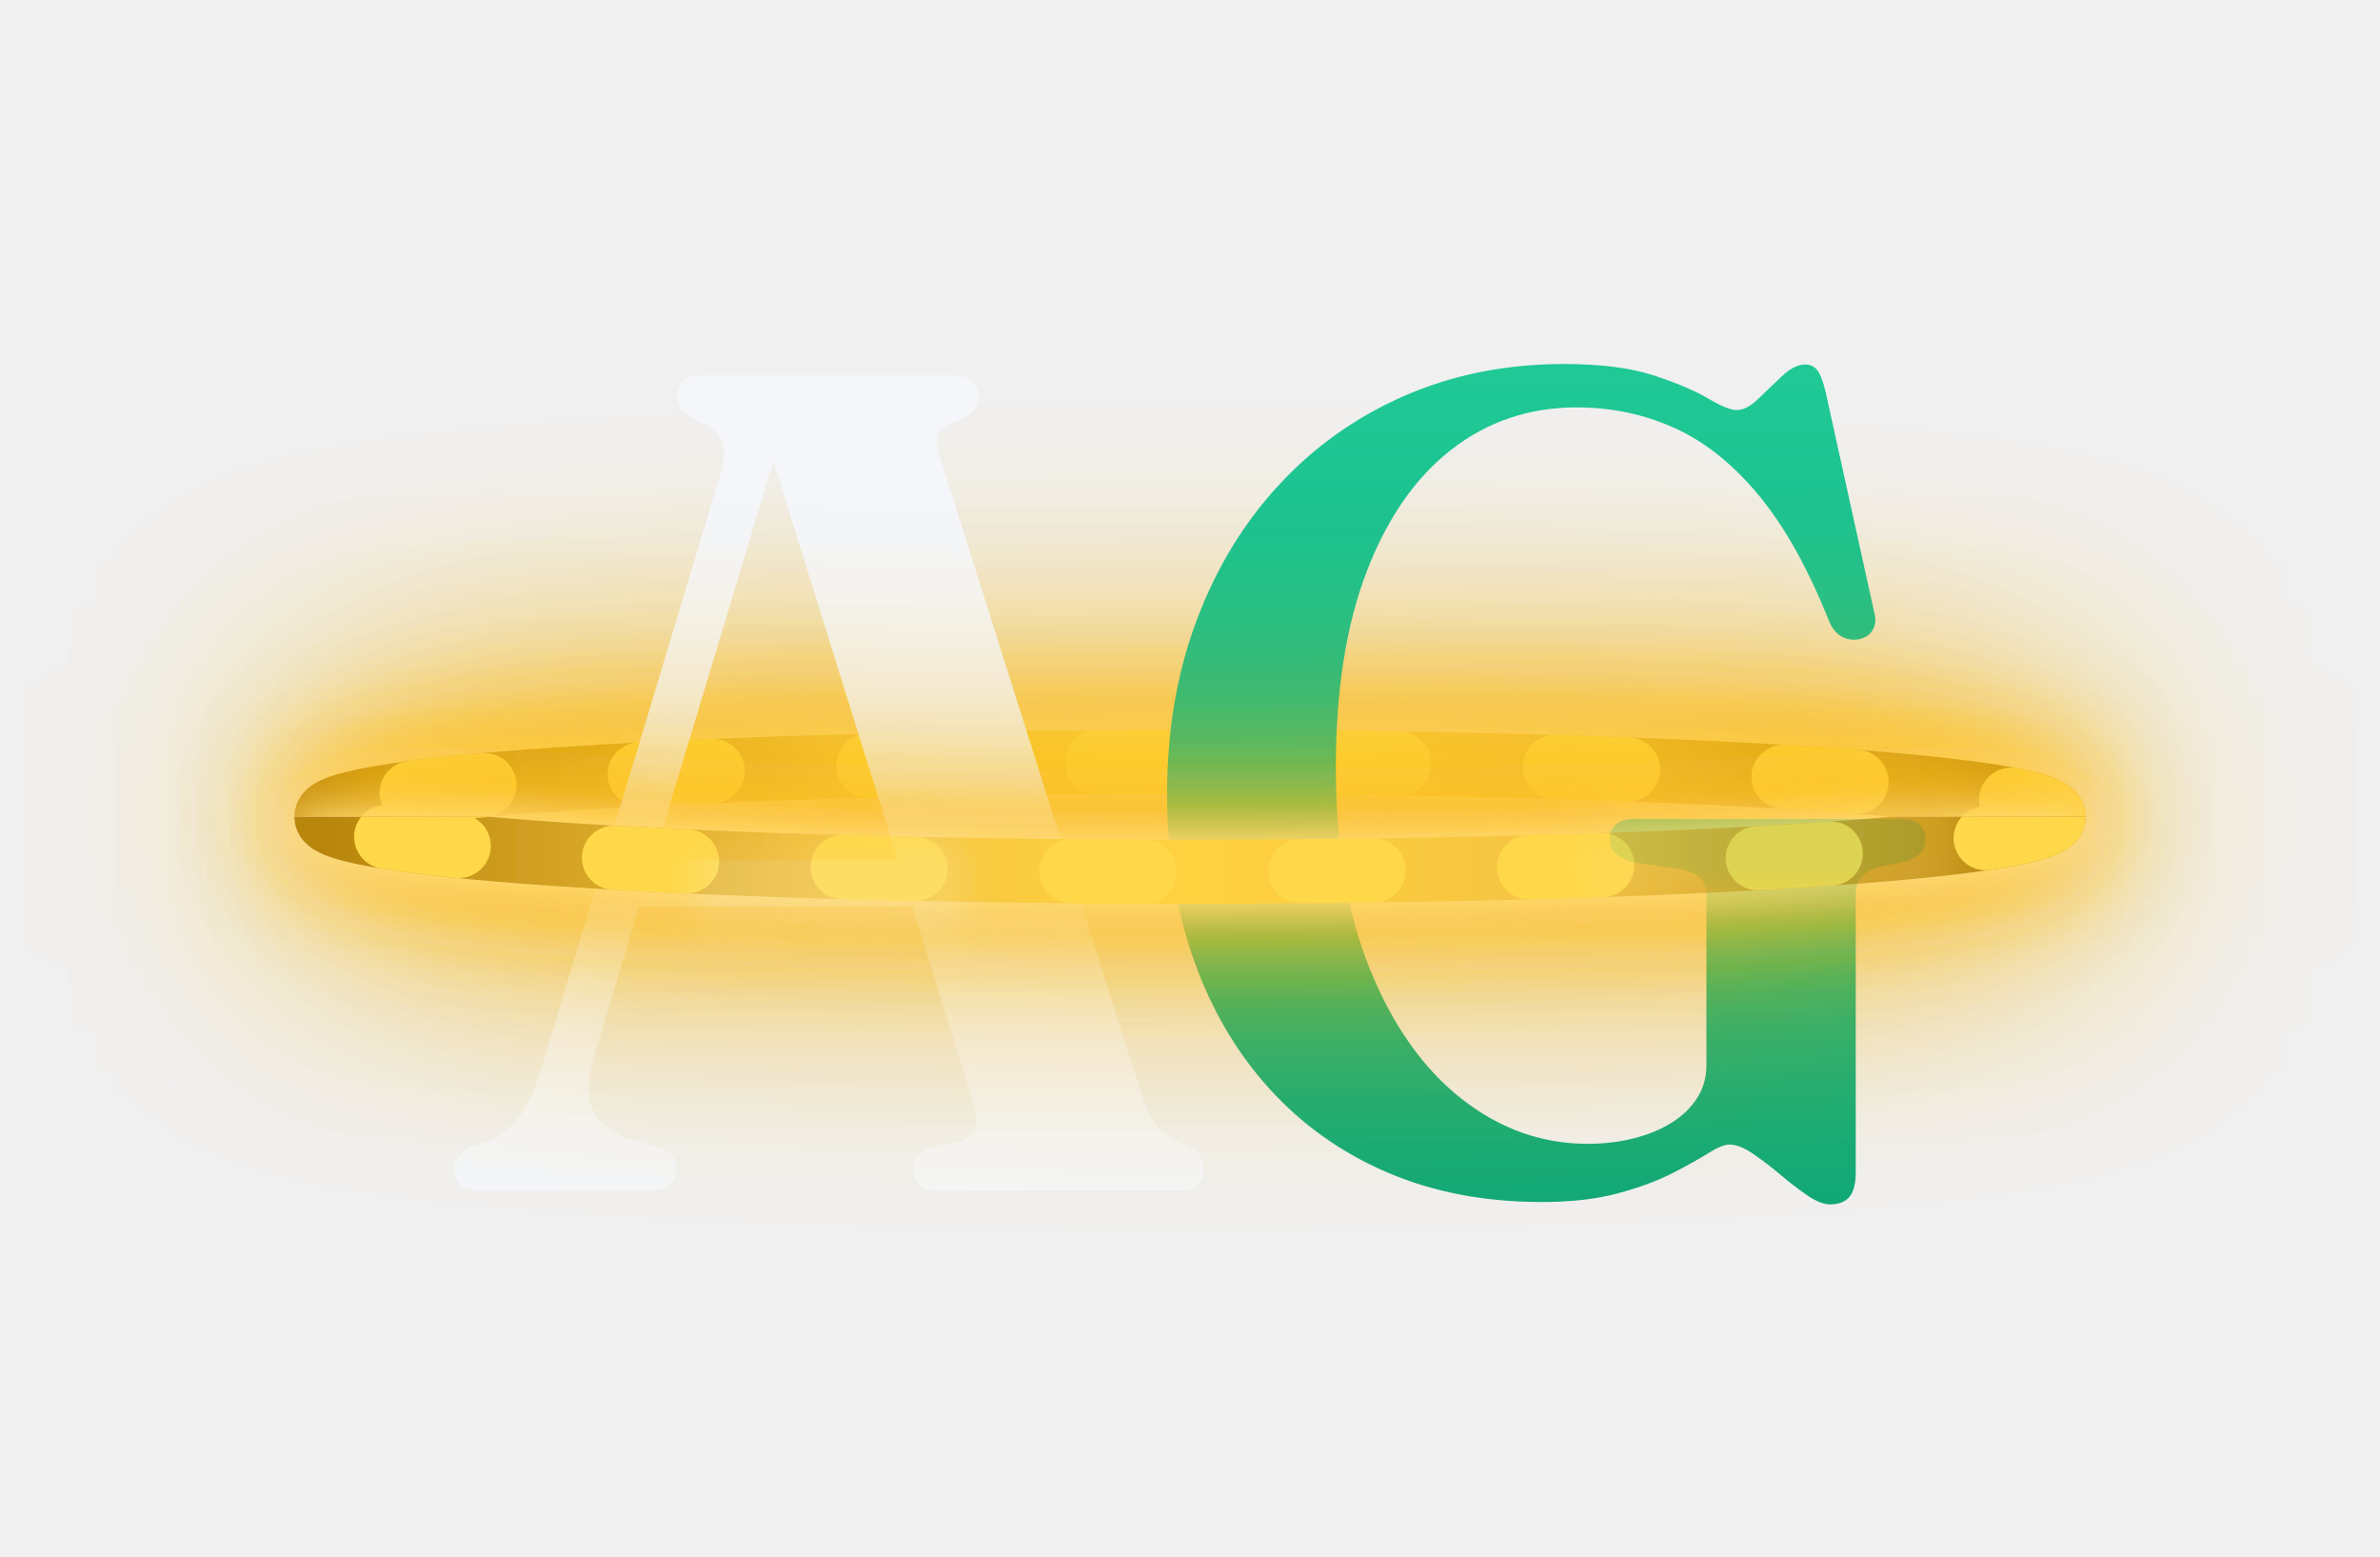
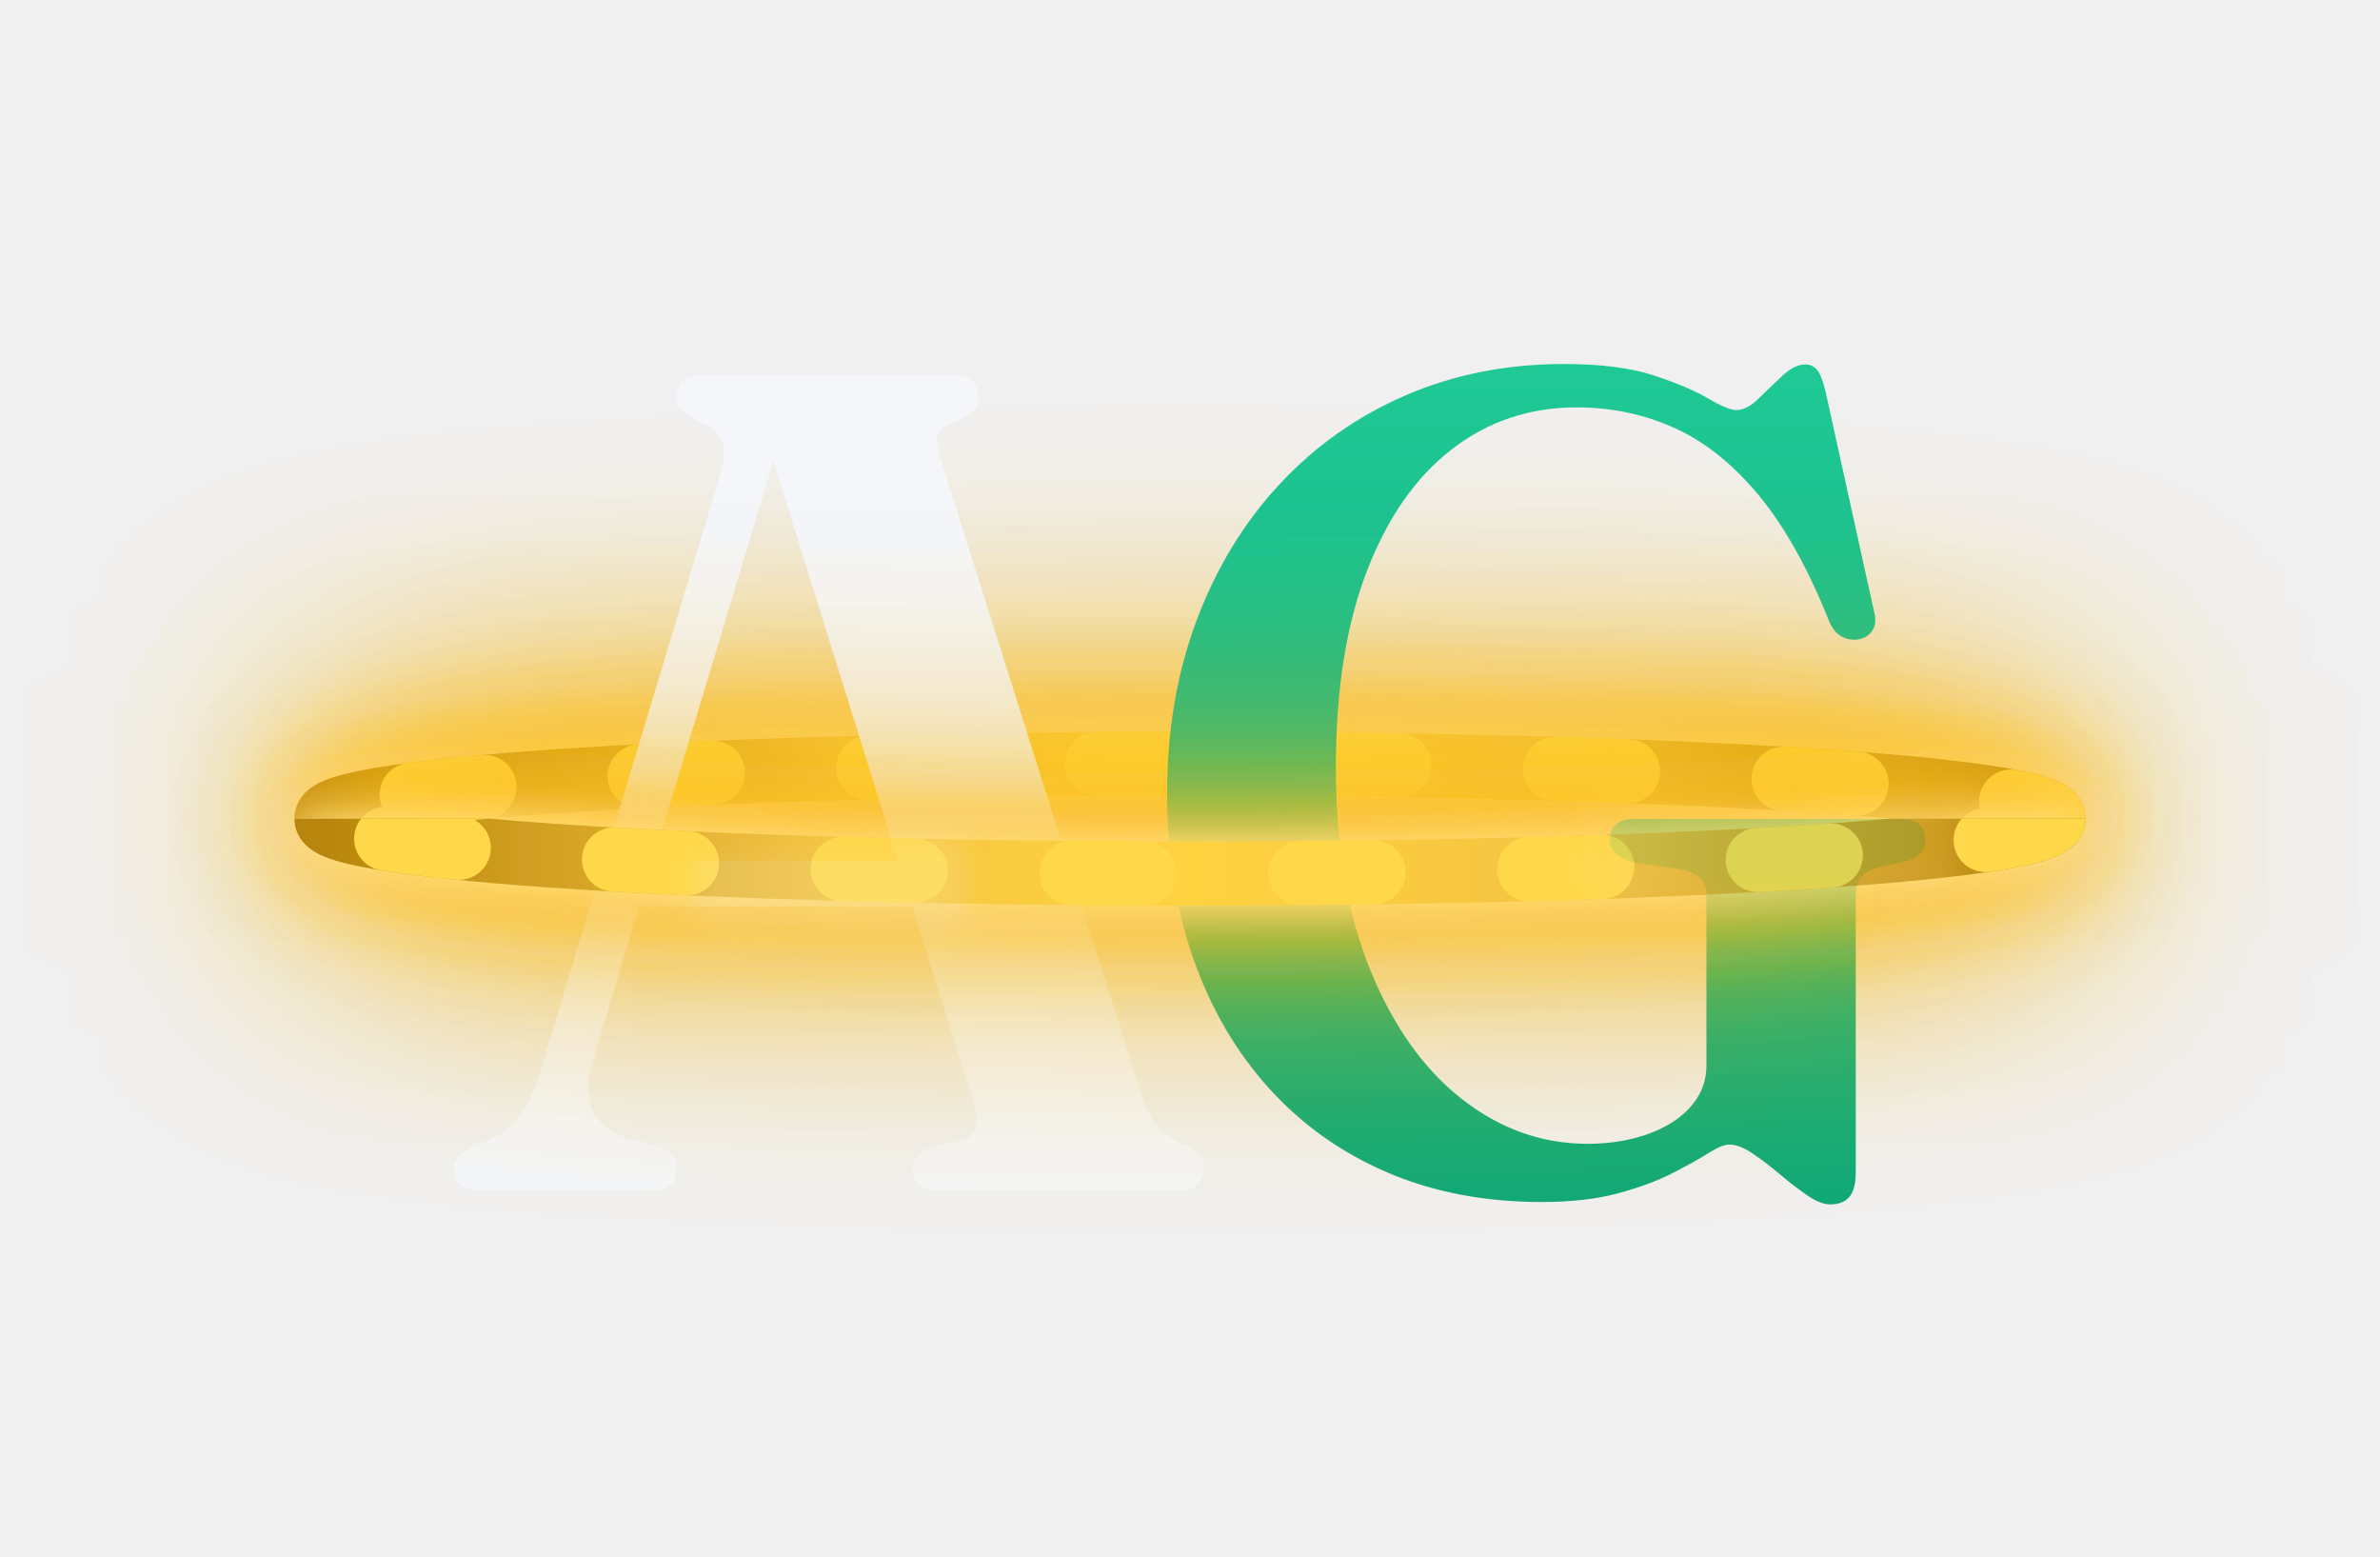
<svg xmlns="http://www.w3.org/2000/svg" viewBox="-50 -20 520 340" width="520" height="340" role="img" aria-labelledby="t">
  <defs>
    <linearGradient id="gen-green" x1="0" y1="0" x2="0" y2="1">
      <stop offset="0" stop-color="#1FC995" />
      <stop offset="1" stop-color="#0FA877" />
    </linearGradient>
    <linearGradient id="gold" x1="0" y1="0" x2="1" y2="0">
      <stop offset="0" stop-color="#B8860B" />
      <stop offset="0.3" stop-color="#F5C542" />
      <stop offset="0.5" stop-color="#FFD23F" />
      <stop offset="0.7" stop-color="#F5C542" />
      <stop offset="1" stop-color="#B8860B" />
    </linearGradient>
    <filter id="glow" filterUnits="userSpaceOnUse" x="-60" y="-60" width="540" height="420">
      <feGaussianBlur in="SourceAlpha" stdDeviation="4" result="a1" />
      <feFlood flood-color="#FFE27A" />
      <feComposite in2="a1" operator="in" result="core" />
      <feGaussianBlur in="SourceAlpha" stdDeviation="12" result="a2" />
      <feComponentTransfer in="a2" result="a2b">
        <feFuncA type="linear" slope="1.8" />
      </feComponentTransfer>
      <feFlood flood-color="#FFC21A" />
      <feComposite in2="a2b" operator="in" result="bloom" />
      <feGaussianBlur in="SourceAlpha" stdDeviation="30" result="a3" />
      <feComponentTransfer in="a3" result="a3b">
        <feFuncA type="linear" slope="2.2" />
      </feComponentTransfer>
      <feFlood flood-color="#F5B000" />
      <feComposite in2="a3b" operator="in" result="spill" />
      <feMerge>
        <feMergeNode in="spill" />
        <feMergeNode in="bloom" />
        <feMergeNode in="core" />
        <feMergeNode in="SourceGraphic" />
      </feMerge>
    </filter>
    <filter id="soft" x="-50%" y="-50%" width="200%" height="200%">
      <feGaussianBlur stdDeviation="3" />
    </filter>
    <clipPath id="back-half">
-       <rect x="-60" y="-60" width="540" height="218.4" />
+       <rect x="-60" y="-60" width="540" height="218.8" />
    </clipPath>
    <clipPath id="front-half">
-       <rect x="-60" y="158.4" width="540" height="201.6" />
+       <rect x="-60" y="158.8" width="540" height="201.2" />
    </clipPath>
    <mask id="midline-lighten" maskUnits="userSpaceOnUse" x="-60" y="-60" width="540" height="420">
      <rect x="-60" y="-60" width="540" height="420" fill="#fff" />
      <g fill="#000" fill-opacity="0.15" filter="url(#soft)">
        <rect x="101.2" y="162.4" width="60.0" height="21.3" rx="6" />
-         <rect x="296.2" y="153.1" width="80.5" height="22.1" rx="6" />
+         <rect x="296.2" y="153.1" width="80.5" height="23.9" rx="6" />
      </g>
    </mask>
-     <ellipse id="ring" cx="210.0" cy="158.4" rx="188.7" ry="12" pathLength="100" />
+     <ellipse id="ring" cx="210.0" cy="158.8" rx="188.7" ry="12" pathLength="100" />
  </defs>
  <style>
    .aura { fill: #F4F6FA; }
    .base  { fill: none; stroke: url(#gold); stroke-width: 14; }
    .glint { fill: none; stroke: #FFD84A; stroke-width: 14; stroke-linecap: round;
             stroke-dasharray: 16 34; animation: spin 3s linear infinite; }
    @keyframes spin { to { stroke-dashoffset: -100; } }
    @media (prefers-reduced-motion: reduce) { .glint { animation: none; } }
  </style>
  <g>
    <g filter="url(#glow)">
      <g clip-path="url(#back-half)">
        <use href="#ring" class="base" />
        <use href="#ring" class="glint" />
      </g>
    </g>
    <path fill="url(#gen-green)" d="M355.457 236.021Q355.457 239.771 354.078 241.418Q352.698 243.064 349.85 243.064Q347.74 243.064 344.873 241.093Q342.006 239.123 338.929 236.529Q335.852 233.935 332.953 231.965Q330.055 229.994 327.842 229.994Q326.24 229.994 323.214 231.895Q320.188 233.795 315.363 236.268Q310.538 238.741 303.526 240.642Q296.514 242.543 286.839 242.543Q268.161 242.543 253.095 236.078Q238.028 229.612 227.266 217.705Q216.503 205.799 210.75 189.435Q204.997 173.072 204.997 153.301Q204.997 132.717 211.437 115.533Q217.876 98.35 229.548 85.788Q241.22 73.227 257.062 66.367Q272.904 59.508 291.708 59.508Q303.736 59.508 311.339 62.006Q318.942 64.505 323.201 67.035Q327.461 69.565 329.444 69.565Q331.656 69.565 334.218 67.06Q336.78 64.556 339.425 62.083Q342.069 59.61 344.421 59.61Q346.01 59.61 346.996 60.779Q347.981 61.949 348.833 65.407L359.475 113.658Q360.098 115.845 359.233 117.459Q358.369 119.074 356.373 119.583Q354.313 120.002 352.597 119.157Q350.88 118.311 349.761 115.997Q342.883 98.642 334.39 88.331Q325.897 78.02 315.903 73.5Q305.91 68.98 294.48 68.98Q279.006 68.98 267.15 78.172Q255.294 87.365 248.58 104.904Q241.867 122.444 241.867 147.605Q241.867 173.365 249.343 191.762Q256.819 210.16 269.33 219.994Q281.841 229.829 296.844 229.829Q302.197 229.829 306.908 228.646Q311.619 227.464 315.192 225.239Q318.764 223.014 320.799 219.842Q322.833 216.67 322.833 212.69V175.653Q322.833 173.085 321.466 171.788Q320.1 170.491 317.341 169.881L306.355 168.266Q304.194 167.491 302.948 166.372Q301.702 165.253 301.702 163.371Q301.702 161.286 303.037 160.085Q304.372 158.883 307.105 158.883H365.247Q368.044 158.883 369.36 160.104Q370.676 161.324 370.676 163.371Q370.676 165.126 369.684 166.219Q368.693 167.313 366.735 168.075L360.187 169.461Q358 170.122 356.728 171.508Q355.457 172.894 355.457 175.653Z" />
    <path class="aura" d="M85.979 167.923H155.03L155.514 177.992H85.445ZM97.854 235.321Q97.854 237.47 96.582 238.735Q95.311 240.0 92.578 240.0H54.575Q51.93 240.0 50.627 238.735Q49.324 237.47 49.324 235.321Q49.324 233.656 50.239 232.575Q51.155 231.494 52.808 230.541L57.143 228.939Q60.652 227.502 63.379 224.063Q66.107 220.624 68.51 212.538L107.25 84.046Q108.827 78.884 107.734 76.316Q106.64 73.748 102.889 72.146Q100.385 70.874 99.126 69.711Q97.867 68.548 97.867 66.679Q97.867 64.365 99.259 63.182Q100.652 62.0 103.271 62.0H158.399Q161.056 62.0 162.416 63.208Q163.777 64.416 163.777 66.679Q163.777 68.522 162.582 69.756Q161.386 70.989 158.831 72.069Q155.665 73.01 154.966 74.657Q154.266 76.303 155.589 80.55L199.097 218.068Q200.903 223.802 203.115 226.326Q205.327 228.85 208.9 230.045Q211.163 231.1 212.085 232.276Q213.007 233.452 213.007 235.321Q213.007 237.355 211.665 238.678Q210.324 240.0 207.629 240.0H154.827Q152.106 240.0 150.79 238.735Q149.475 237.47 149.475 235.321Q149.475 233.465 150.504 232.378Q151.534 231.291 153.454 230.503L159.862 229.231Q162.532 228.481 163.104 226.339Q163.676 224.196 162.176 219.276L117.701 76.596L121.236 73.201L79.66 211.165Q78.083 216.466 78.732 220.001Q79.38 223.535 81.904 225.716Q84.427 227.896 88.382 229.18L94.052 230.579Q96.125 231.367 96.989 232.492Q97.854 233.618 97.854 235.321Z" />
    <g mask="url(#midline-lighten)">
      <g filter="url(#glow)">
        <g clip-path="url(#front-half)">
          <use href="#ring" class="base" />
          <use href="#ring" class="glint" />
        </g>
      </g>
    </g>
  </g>
</svg>
